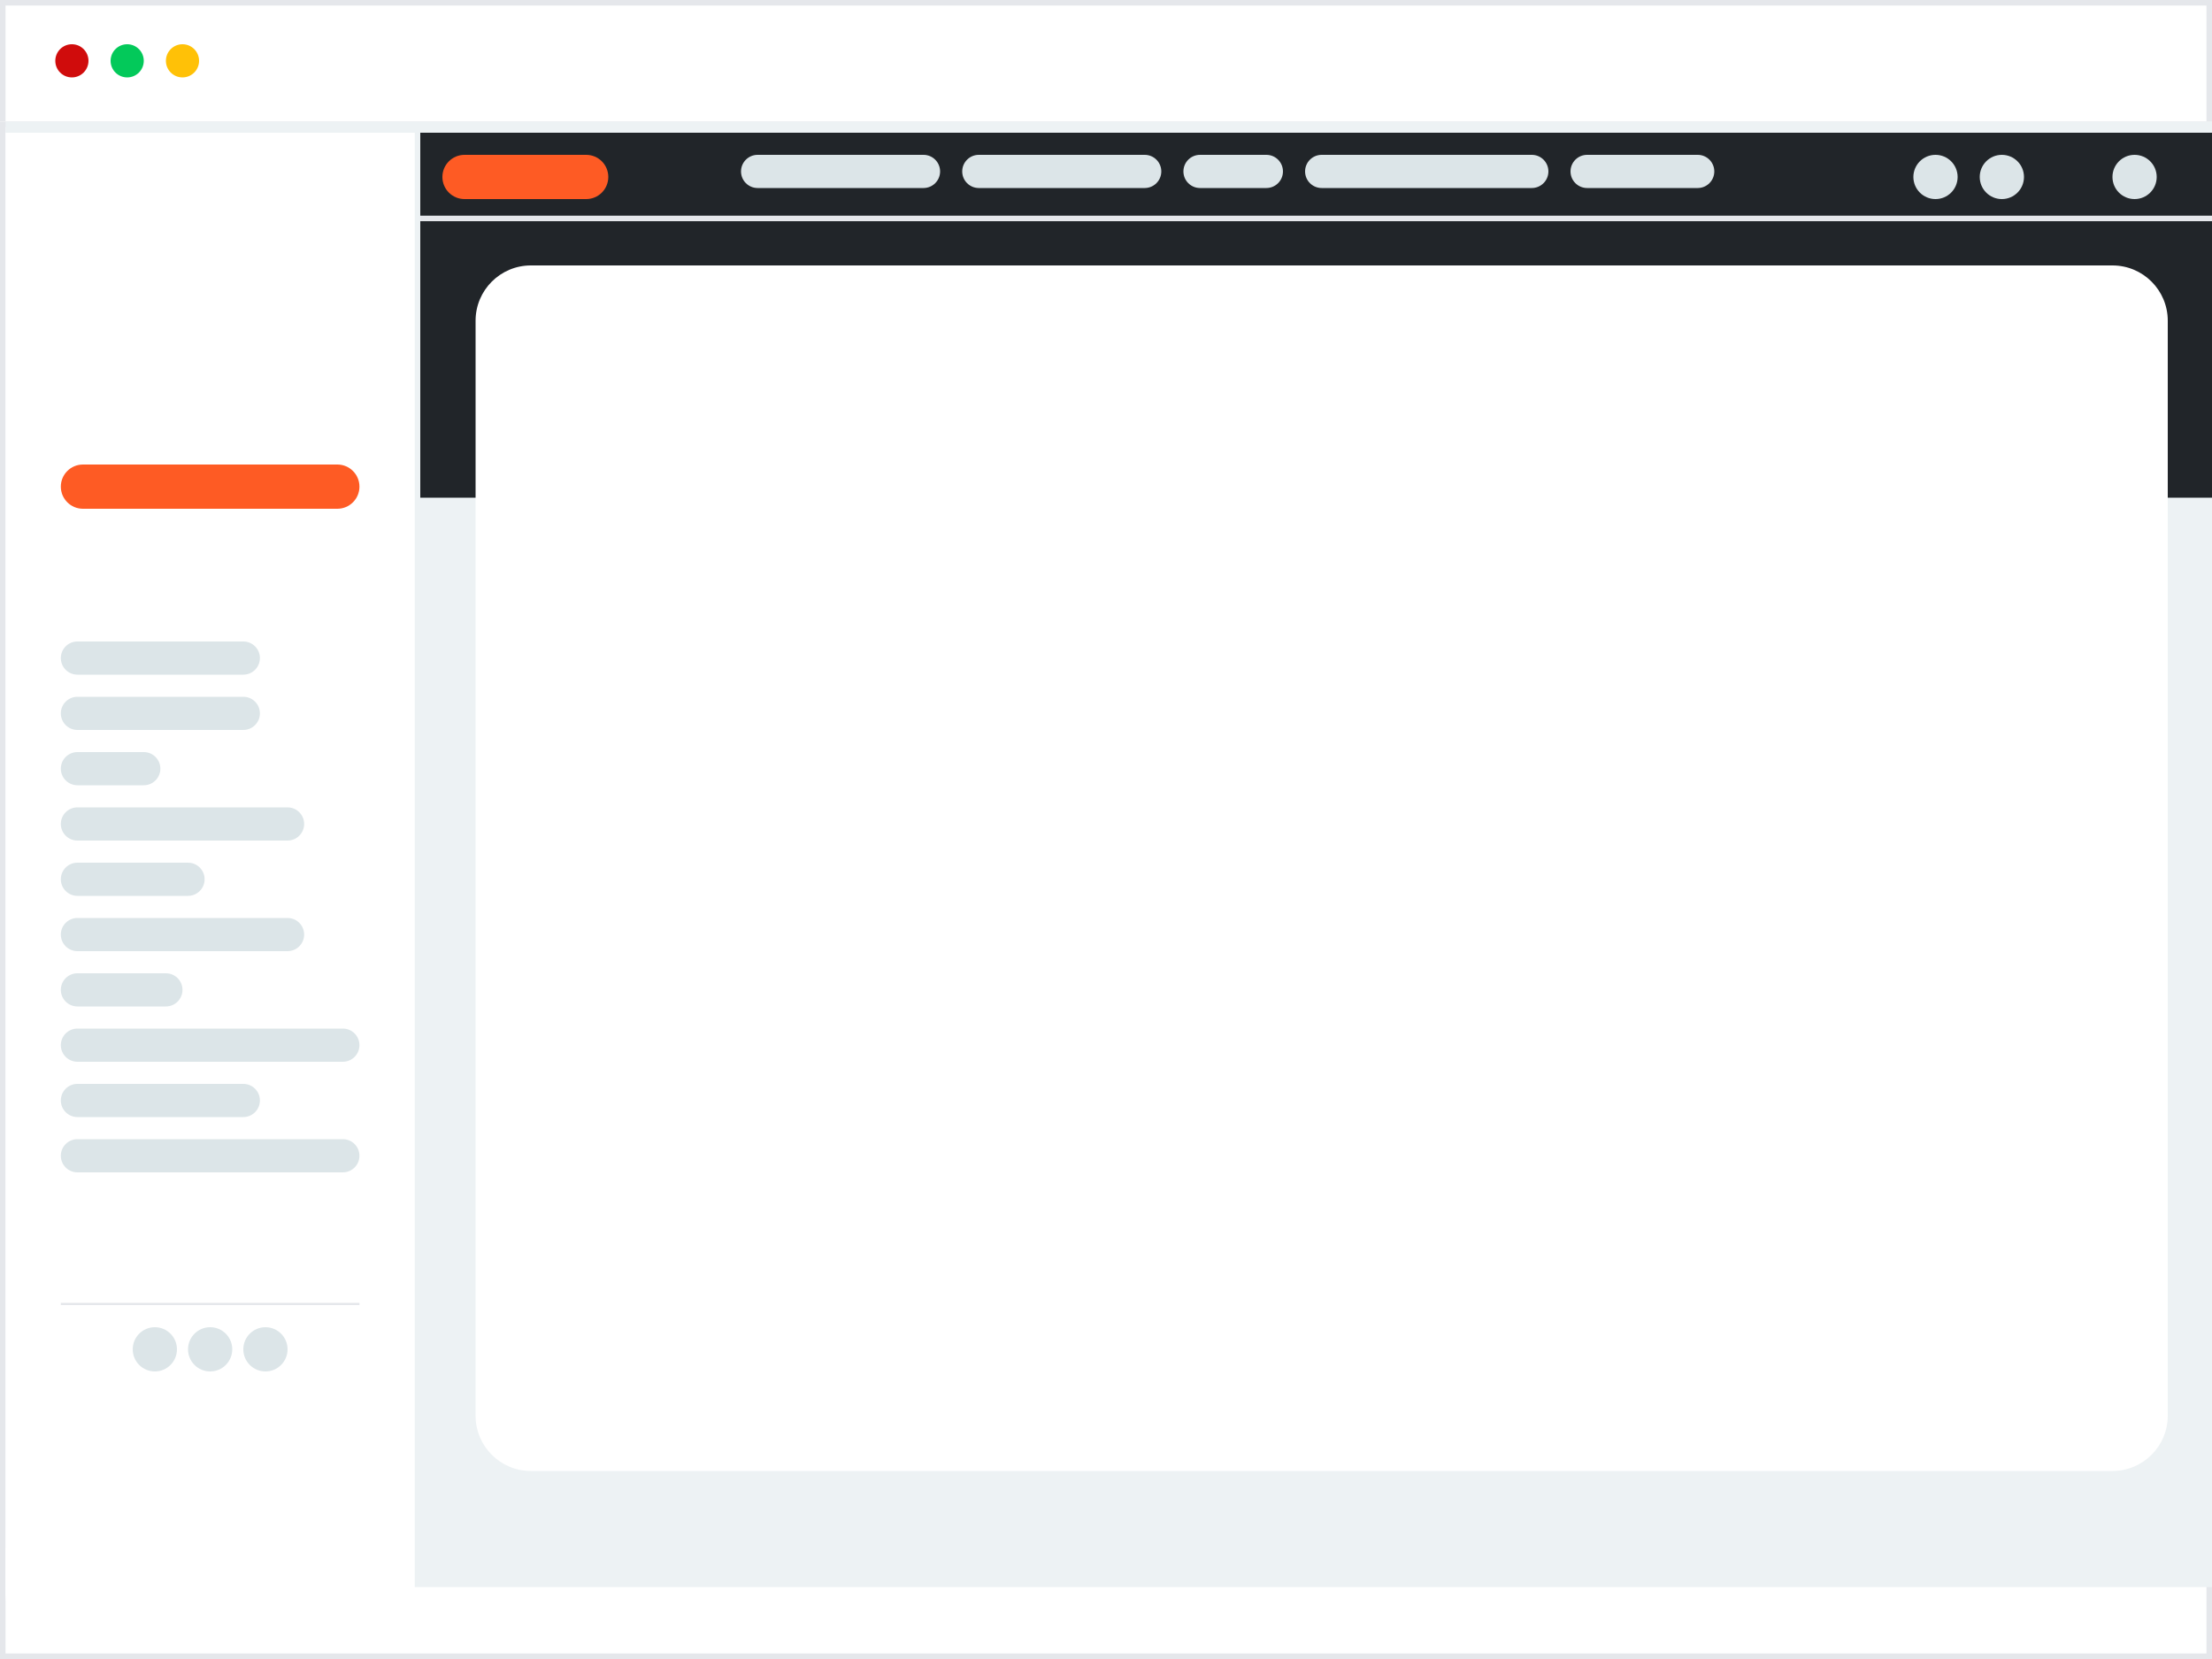
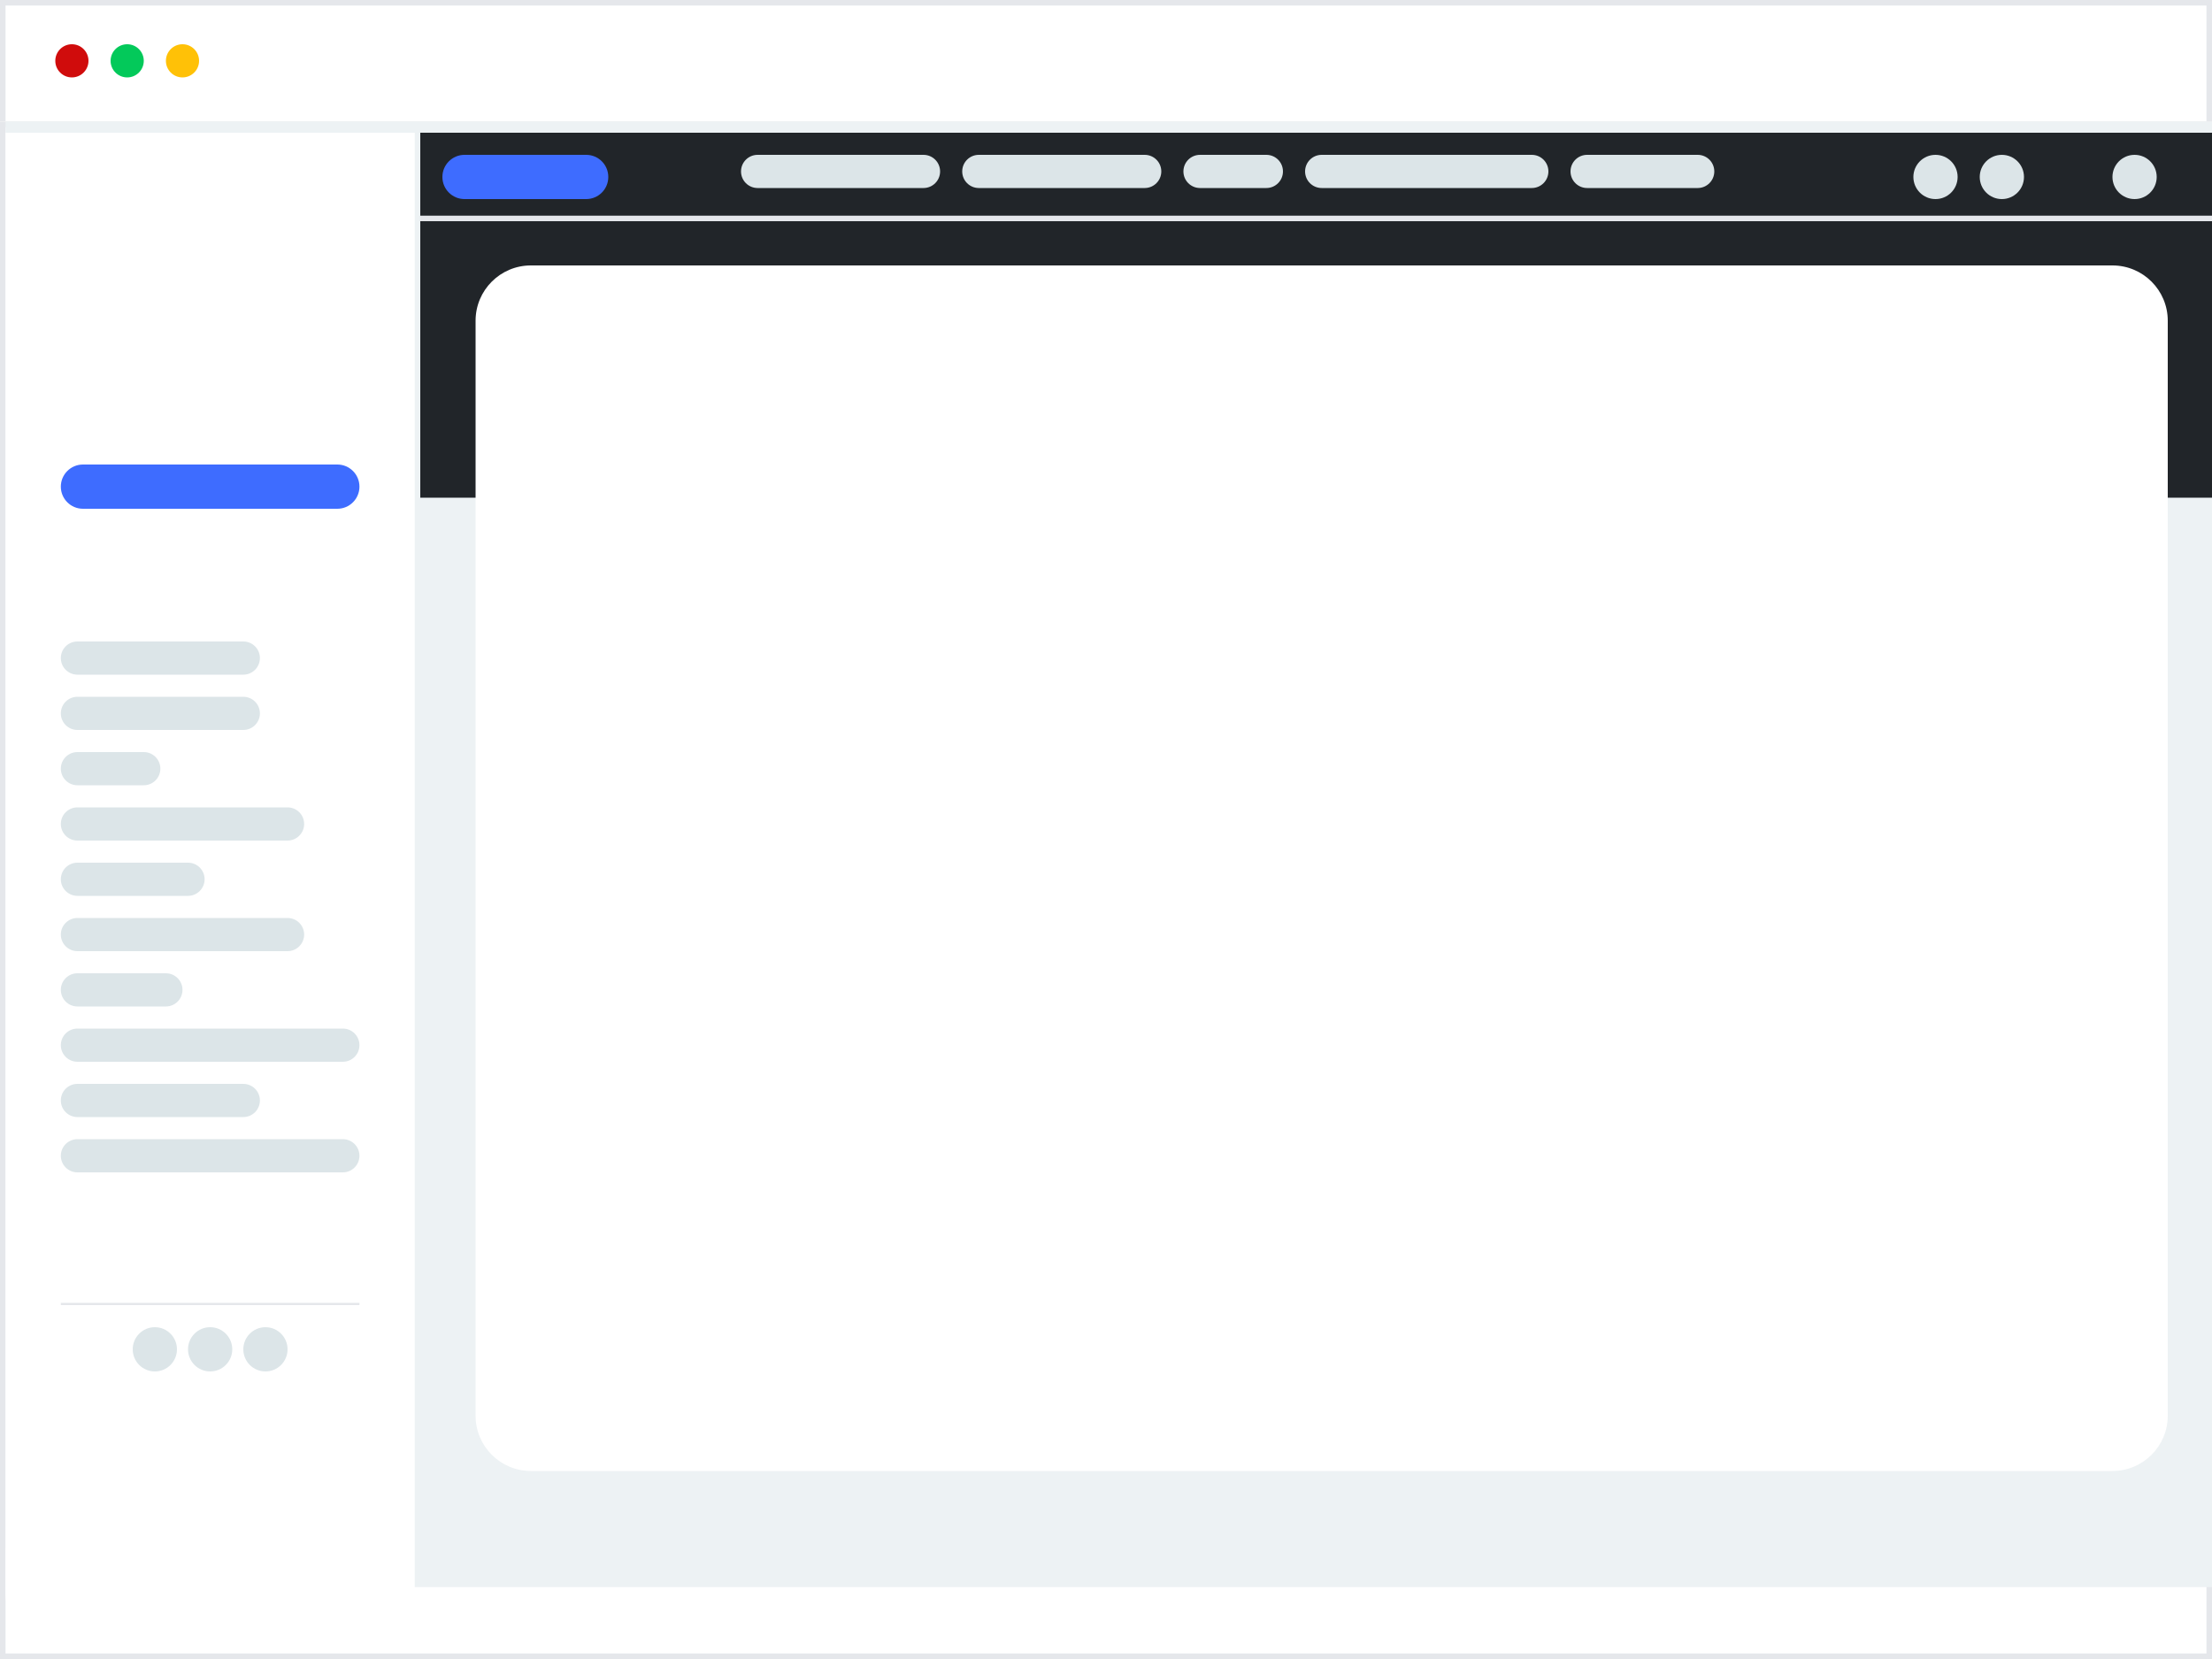
<svg xmlns="http://www.w3.org/2000/svg" width="200" height="150" viewBox="0 0 200 150" fill="none">
  <mask id="path-1-inside-1_1066_41658" fill="white">
    <path d="M0 0H200V11H0V0Z" />
  </mask>
  <path d="M0 0H200V11H0V0Z" fill="white" />
  <path d="M0 0V-0.5H-0.5V0H0ZM200 0H200.5V-0.5H200V0ZM0 0.5H200V-0.5H0V0.5ZM199.5 0V11H200.5V0H199.5ZM0.5 11V0H-0.5V11H0.5Z" fill="#E5E7EB" mask="url(#path-1-inside-1_1066_41658)" />
  <circle cx="6.5" cy="5.5" r="1.5" fill="#D00C0C" />
  <circle cx="11.5" cy="5.5" r="1.5" fill="#03C95A" />
  <circle cx="16.5" cy="5.5" r="1.5" fill="#FFC107" />
  <path d="M0.25 11.25H199.75V149.75H0.25V11.25Z" fill="white" />
  <path d="M0.25 11.25H199.75V149.75H0.25V11.25Z" stroke="#E5E7EB" stroke-width="0.5" />
  <path d="M0.5 11H200V143.5H4.5C2.291 143.5 0.5 141.709 0.5 139.5V11Z" fill="#EDF2F4" />
  <path d="M0.5 12H37.5V149H5.5C2.739 149 0.5 146.761 0.5 144V12Z" fill="white" />
-   <rect x="5.5" y="42" width="27" height="4" rx="2" fill="#FE5B24" />
+   <rect x="5.5" y="42" width="27" height="4" rx="2" fill="#3E6CFF" />
  <rect x="5.5" y="58" width="18" height="3" rx="1.5" fill="#DCE5E8" />
  <rect x="5.5" y="63" width="18" height="3" rx="1.5" fill="#DCE5E8" />
  <rect x="5.5" y="68" width="9" height="3" rx="1.5" fill="#DCE5E8" />
  <rect x="5.5" y="73" width="22" height="3" rx="1.5" fill="#DCE5E8" />
  <rect x="5.5" y="78" width="13" height="3" rx="1.5" fill="#DCE5E8" />
  <rect x="5.5" y="83" width="22" height="3" rx="1.5" fill="#DCE5E8" />
  <rect x="5.5" y="88" width="11" height="3" rx="1.5" fill="#DCE5E8" />
  <rect x="5.5" y="93" width="27" height="3" rx="1.5" fill="#DCE5E8" />
  <rect x="5.5" y="98" width="18" height="3" rx="1.5" fill="#DCE5E8" />
  <rect x="5.5" y="103" width="27" height="3" rx="1.5" fill="#DCE5E8" />
  <line x1="5.5" y1="117.9" x2="32.5" y2="117.9" stroke="#E5E7EB" stroke-width="0.2" />
  <circle cx="14" cy="122" r="2" fill="#DCE5E8" />
  <circle cx="19" cy="122" r="2" fill="#DCE5E8" />
  <circle cx="24" cy="122" r="2" fill="#DCE5E8" />
  <rect x="38" y="20" width="162" height="25" fill="#212529" />
  <rect x="43" y="24" width="153" height="109" rx="5" fill="white" />
  <mask id="path-26-inside-2_1066_41658" fill="white">
    <path d="M38 12H200V20H38V12Z" />
  </mask>
  <path d="M38 12H200V20H38V12Z" fill="#212529" />
  <path d="M200 19.5H38V20.5H200V19.5Z" fill="#E5E7EB" mask="url(#path-26-inside-2_1066_41658)" />
-   <rect x="40" y="14" width="15" height="4" rx="2" fill="#FE5B24" />
+   <rect x="40" y="14" width="15" height="4" rx="2" fill="#3E6CFF" />
  <rect x="67" y="14" width="18" height="3" rx="1.5" fill="#DCE5E8" />
  <rect x="87" y="14" width="18" height="3" rx="1.5" fill="#DCE5E8" />
  <rect x="107" y="14" width="9" height="3" rx="1.5" fill="#DCE5E8" />
  <rect x="118" y="14" width="22" height="3" rx="1.5" fill="#DCE5E8" />
  <rect x="142" y="14" width="13" height="3" rx="1.5" fill="#DCE5E8" />
  <circle cx="175" cy="16" r="2" fill="#DCE5E8" />
  <circle cx="181" cy="16" r="2" fill="#DCE5E8" />
  <circle cx="193" cy="16" r="2" fill="#DCE5E8" />
</svg>
